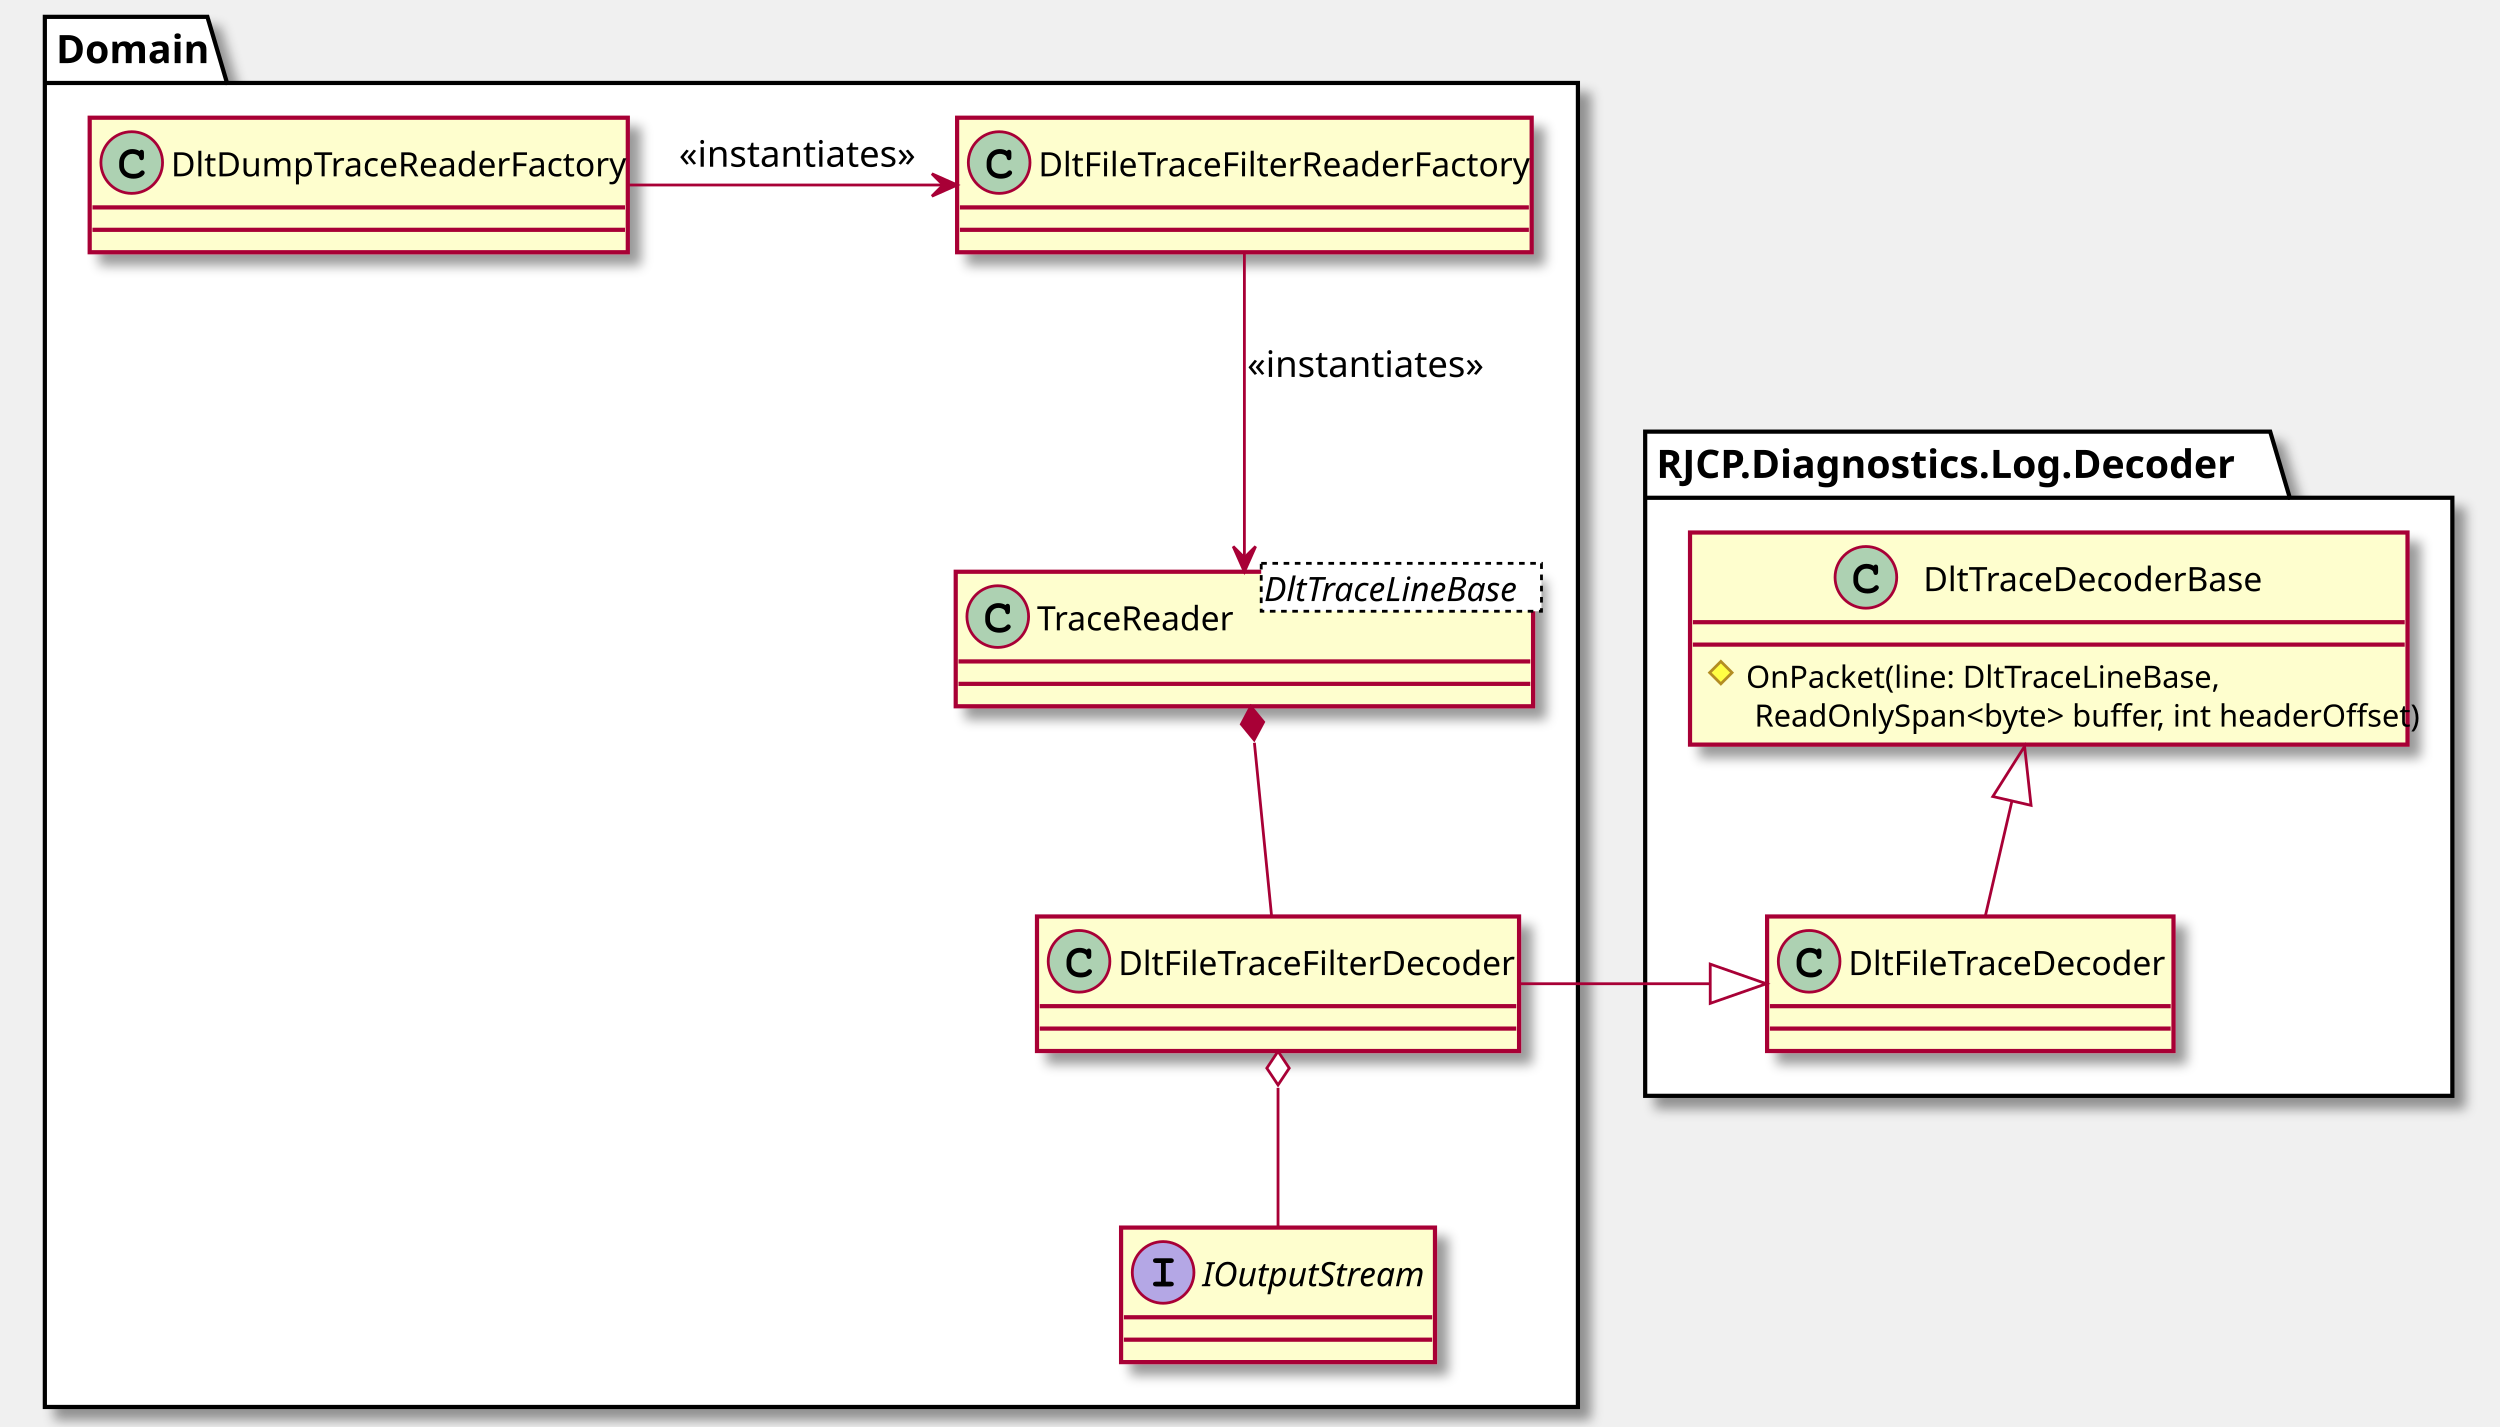
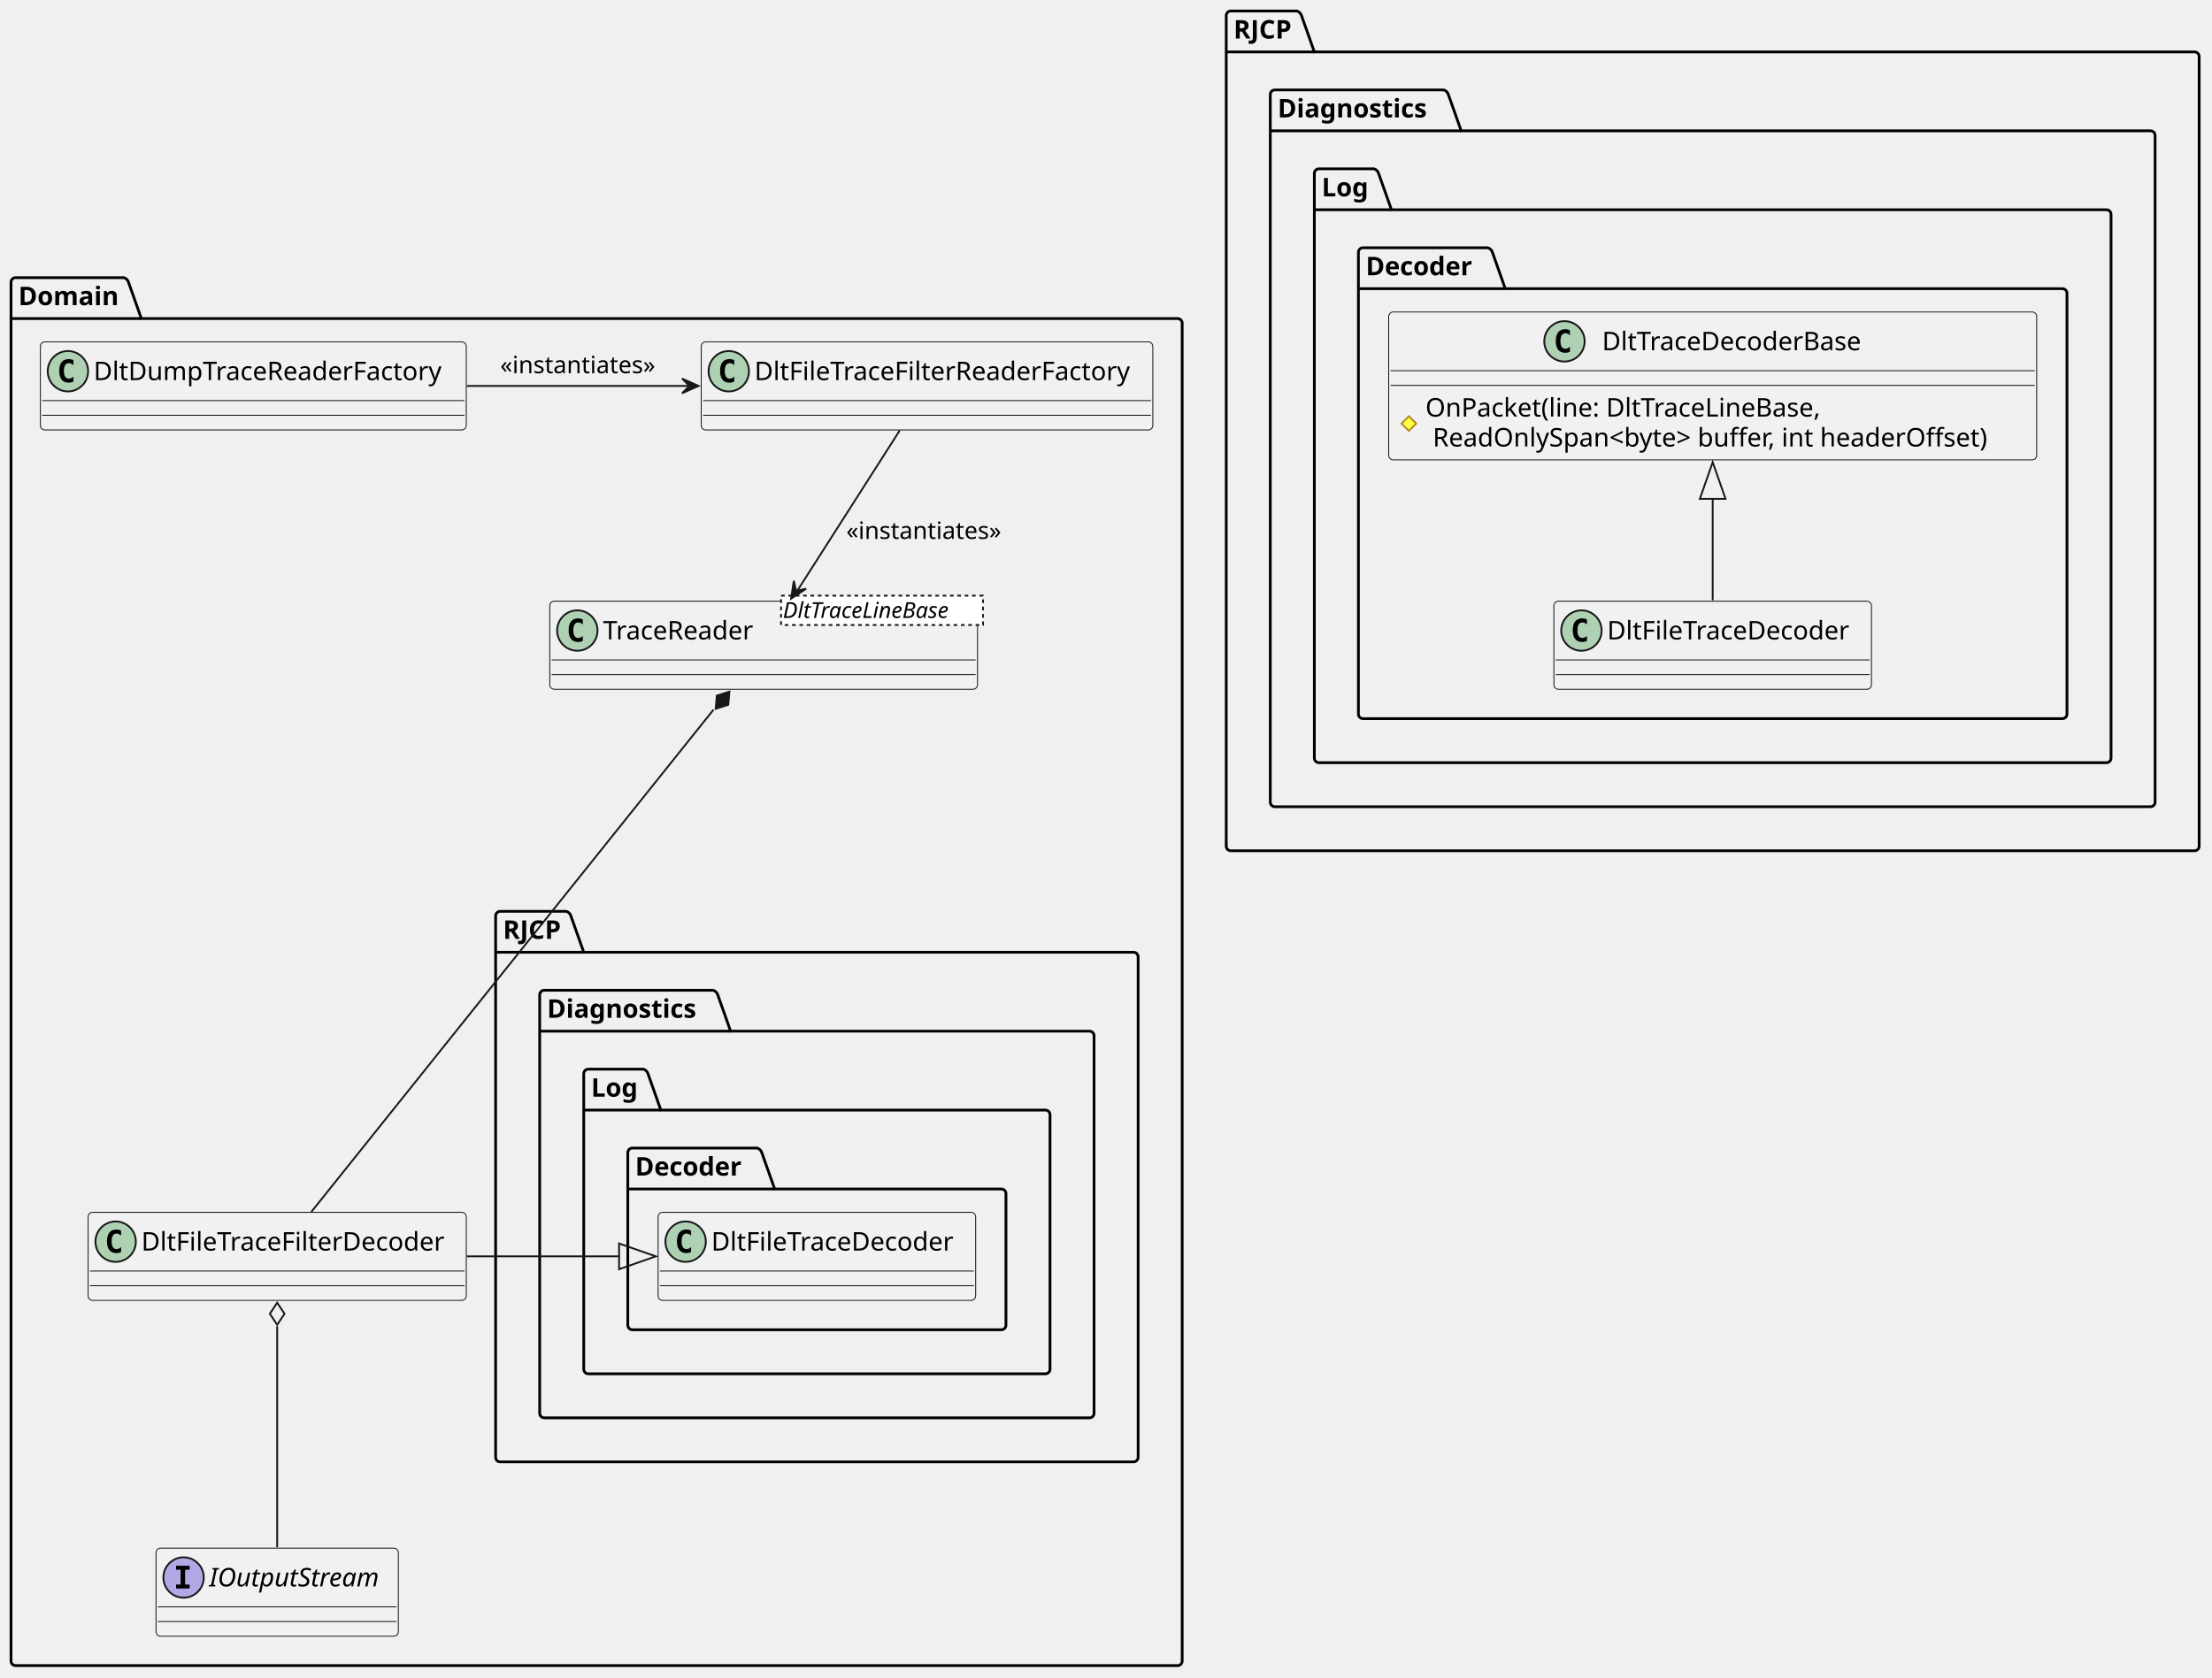
- <svg xmlns="http://www.w3.org/2000/svg" contentScriptType="application/ecmascript" contentStyleType="text/css" height="509px" preserveAspectRatio="none" style="width:892px;height:509px;background:#FFFFFF;" version="1.1" viewBox="0 0 892 509" width="892px" zoomAndPan="magnify">
-   <defs>
-     <filter height="300%" id="f17k44if30lgor" width="300%" x="-1" y="-1">
-       <feGaussianBlur result="blurOut" stdDeviation="2.0" />
-       <feColorMatrix in="blurOut" result="blurOut2" type="matrix" values="0 0 0 0 0 0 0 0 0 0 0 0 0 0 0 0 0 0 .4 0" />
-       <feOffset dx="4.0" dy="4.0" in="blurOut2" result="blurOut3" />
-       <feBlend in="SourceGraphic" in2="blurOut3" mode="normal" />
-     </filter>
-   </defs>
+ <svg xmlns="http://www.w3.org/2000/svg" contentStyleType="text/css" height="914px" preserveAspectRatio="none" style="width:1205px;height:914px;background:#FFFFFF;" version="1.1" viewBox="0 0 1205 914" width="1205px" zoomAndPan="magnify">
+   <defs />
  <g>
-     <polygon fill="#FFFFFF" filter="url(#f17k44if30lgor)" points="16,6,74,6,81,29.609,563,29.609,563,502,16,502,16,6" style="stroke:#000000;stroke-width:1.5;" />
-     <line style="stroke:#000000;stroke-width:1.5;" x1="16" x2="81" y1="29.609" y2="29.609" />
-     <text fill="#000000" font-family="sans-serif" font-size="14" font-weight="bold" lengthAdjust="spacing" textLength="52" x="20" y="22.533">Domain</text>
-     <polygon fill="#FFFFFF" filter="url(#f17k44if30lgor)" points="587,154,810,154,817,177.609,875,177.609,875,391,587,391,587,154" style="stroke:#000000;stroke-width:1.5;" />
-     <line style="stroke:#000000;stroke-width:1.5;" x1="587" x2="817" y1="177.609" y2="177.609" />
-     <text fill="#000000" font-family="sans-serif" font-size="14" font-weight="bold" lengthAdjust="spacing" textLength="217" x="591" y="170.533">RJCP.Diagnostics.Log.Decoder</text>
-     <rect codeLine="3" fill="#FEFECE" filter="url(#f17k44if30lgor)" height="48" id="Domain.DltDumpTraceReaderFactory" style="stroke:#A80036;stroke-width:1.5;" width="192" x="32" y="42" />
-     <ellipse cx="47" cy="58" fill="#ADD1B2" rx="11" ry="11" style="stroke:#A80036;stroke-width:1.0;" />
-     <path d="M49.766,53.875 Q49.922,53.656 50.109,53.547 Q50.297,53.438 50.516,53.438 Q50.891,53.438 51.125,53.695 Q51.359,53.953 51.359,54.562 L51.359,56.016 Q51.359,56.625 51.125,56.891 Q50.891,57.156 50.516,57.156 Q50.172,57.156 49.969,56.953 Q49.766,56.766 49.656,56.25 Q49.609,55.891 49.422,55.703 Q49.094,55.328 48.484,55.109 Q47.875,54.891 47.25,54.891 Q46.484,54.891 45.852,55.219 Q45.219,55.547 44.727,56.297 Q44.234,57.047 44.234,58.078 L44.234,59.172 Q44.234,60.406 45.125,61.227 Q46.016,62.047 47.609,62.047 Q48.547,62.047 49.203,61.797 Q49.594,61.641 50.016,61.203 Q50.281,60.938 50.43,60.859 Q50.578,60.781 50.781,60.781 Q51.109,60.781 51.367,61.039 Q51.625,61.297 51.625,61.641 Q51.625,61.984 51.281,62.391 Q50.781,62.969 49.984,63.297 Q48.906,63.75 47.609,63.75 Q46.094,63.75 44.891,63.125 Q43.906,62.625 43.219,61.555 Q42.531,60.484 42.531,59.203 L42.531,58.047 Q42.531,56.719 43.148,55.57 Q43.766,54.422 44.859,53.805 Q45.953,53.188 47.188,53.188 Q47.922,53.188 48.57,53.352 Q49.219,53.516 49.766,53.875 Z " fill="#000000" />
-     <text fill="#000000" font-family="sans-serif" font-size="12" lengthAdjust="spacing" textLength="160" x="61" y="62.91">DltDumpTraceReaderFactory</text>
-     <line style="stroke:#A80036;stroke-width:1.5;" x1="33" x2="223" y1="74" y2="74" />
-     <line style="stroke:#A80036;stroke-width:1.5;" x1="33" x2="223" y1="82" y2="82" />
-     <rect codeLine="4" fill="#FEFECE" filter="url(#f17k44if30lgor)" height="48" id="Domain.IOutputStream" style="stroke:#A80036;stroke-width:1.5;" width="112" x="400" y="438" />
-     <ellipse cx="415" cy="454" fill="#B4A7E5" rx="11" ry="11" style="stroke:#A80036;stroke-width:1.0;" />
-     <path d="M415.953,450.641 L415.953,457.297 L417.672,457.297 Q418.281,457.297 418.547,457.531 Q418.812,457.766 418.812,458.156 Q418.812,458.531 418.547,458.766 Q418.281,459 417.672,459 L412.531,459 Q411.922,459 411.656,458.766 Q411.391,458.531 411.391,458.141 Q411.391,457.766 411.656,457.531 Q411.922,457.297 412.531,457.297 L414.25,457.297 L414.25,450.641 L412.531,450.641 Q411.922,450.641 411.656,450.406 Q411.391,450.172 411.391,449.781 Q411.391,449.406 411.656,449.172 Q411.922,448.938 412.531,448.938 L417.672,448.938 Q418.281,448.938 418.547,449.172 Q418.812,449.406 418.812,449.781 Q418.812,450.172 418.547,450.406 Q418.281,450.641 417.672,450.641 L415.953,450.641 Z " fill="#000000" />
-     <text fill="#000000" font-family="sans-serif" font-size="12" font-style="italic" lengthAdjust="spacing" textLength="80" x="429" y="458.91">IOutputStream</text>
-     <line style="stroke:#A80036;stroke-width:1.5;" x1="401" x2="511" y1="470" y2="470" />
-     <line style="stroke:#A80036;stroke-width:1.5;" x1="401" x2="511" y1="478" y2="478" />
-     <rect codeLine="8" fill="#FEFECE" filter="url(#f17k44if30lgor)" height="48" id="Domain.DltFileTraceFilterReaderFactory" style="stroke:#A80036;stroke-width:1.5;" width="205" x="341.5" y="42" />
-     <ellipse cx="356.5" cy="58" fill="#ADD1B2" rx="11" ry="11" style="stroke:#A80036;stroke-width:1.0;" />
-     <path d="M359.266,53.875 Q359.422,53.656 359.609,53.547 Q359.797,53.438 360.016,53.438 Q360.391,53.438 360.625,53.695 Q360.859,53.953 360.859,54.562 L360.859,56.016 Q360.859,56.625 360.625,56.891 Q360.391,57.156 360.016,57.156 Q359.672,57.156 359.469,56.953 Q359.266,56.766 359.156,56.25 Q359.109,55.891 358.922,55.703 Q358.594,55.328 357.984,55.109 Q357.375,54.891 356.75,54.891 Q355.984,54.891 355.352,55.219 Q354.719,55.547 354.227,56.297 Q353.734,57.047 353.734,58.078 L353.734,59.172 Q353.734,60.406 354.625,61.227 Q355.516,62.047 357.109,62.047 Q358.047,62.047 358.703,61.797 Q359.094,61.641 359.516,61.203 Q359.781,60.938 359.93,60.859 Q360.078,60.781 360.281,60.781 Q360.609,60.781 360.867,61.039 Q361.125,61.297 361.125,61.641 Q361.125,61.984 360.781,62.391 Q360.281,62.969 359.484,63.297 Q358.406,63.75 357.109,63.75 Q355.594,63.75 354.391,63.125 Q353.406,62.625 352.719,61.555 Q352.031,60.484 352.031,59.203 L352.031,58.047 Q352.031,56.719 352.648,55.57 Q353.266,54.422 354.359,53.805 Q355.453,53.188 356.688,53.188 Q357.422,53.188 358.07,53.352 Q358.719,53.516 359.266,53.875 Z " fill="#000000" />
-     <text fill="#000000" font-family="sans-serif" font-size="12" lengthAdjust="spacing" textLength="173" x="370.5" y="62.91">DltFileTraceFilterReaderFactory</text>
-     <line style="stroke:#A80036;stroke-width:1.5;" x1="342.5" x2="545.5" y1="74" y2="74" />
-     <line style="stroke:#A80036;stroke-width:1.5;" x1="342.5" x2="545.5" y1="82" y2="82" />
-     <rect codeLine="9" fill="#FEFECE" filter="url(#f17k44if30lgor)" height="48" id="Domain.TraceReader" style="stroke:#A80036;stroke-width:1.5;" width="206" x="341" y="204" />
-     <ellipse cx="356" cy="220" fill="#ADD1B2" rx="11" ry="11" style="stroke:#A80036;stroke-width:1.0;" />
-     <path d="M358.766,215.875 Q358.922,215.656 359.109,215.547 Q359.297,215.438 359.516,215.438 Q359.891,215.438 360.125,215.695 Q360.359,215.953 360.359,216.562 L360.359,218.016 Q360.359,218.625 360.125,218.891 Q359.891,219.156 359.516,219.156 Q359.172,219.156 358.969,218.953 Q358.766,218.766 358.656,218.25 Q358.609,217.891 358.422,217.703 Q358.094,217.328 357.484,217.109 Q356.875,216.891 356.25,216.891 Q355.484,216.891 354.852,217.219 Q354.219,217.547 353.727,218.297 Q353.234,219.047 353.234,220.078 L353.234,221.172 Q353.234,222.406 354.125,223.227 Q355.016,224.047 356.609,224.047 Q357.547,224.047 358.203,223.797 Q358.594,223.641 359.016,223.203 Q359.281,222.938 359.43,222.859 Q359.578,222.781 359.781,222.781 Q360.109,222.781 360.367,223.039 Q360.625,223.297 360.625,223.641 Q360.625,223.984 360.281,224.391 Q359.781,224.969 358.984,225.297 Q357.906,225.75 356.609,225.75 Q355.094,225.75 353.891,225.125 Q352.906,224.625 352.219,223.555 Q351.531,222.484 351.531,221.203 L351.531,220.047 Q351.531,218.719 352.148,217.57 Q352.766,216.422 353.859,215.805 Q354.953,215.188 356.188,215.188 Q356.922,215.188 357.57,215.352 Q358.219,215.516 358.766,215.875 Z " fill="#000000" />
-     <text fill="#000000" font-family="sans-serif" font-size="12" lengthAdjust="spacing" textLength="72" x="370" y="224.91">TraceReader</text>
-     <rect fill="#FFFFFF" height="17.094" style="stroke:#000000;stroke-width:1.0;stroke-dasharray:2.0,2.0;" width="100" x="450" y="201" />
-     <text fill="#000000" font-family="sans-serif" font-size="12" font-style="italic" lengthAdjust="spacing" textLength="98" x="451" y="214.457">DltTraceLineBase</text>
-     <line style="stroke:#A80036;stroke-width:1.5;" x1="342" x2="546" y1="236" y2="236" />
-     <line style="stroke:#A80036;stroke-width:1.5;" x1="342" x2="546" y1="244" y2="244" />
-     <rect codeLine="10" fill="#FEFECE" filter="url(#f17k44if30lgor)" height="48" id="Domain.DltFileTraceFilterDecoder" style="stroke:#A80036;stroke-width:1.5;" width="172" x="370" y="327" />
-     <ellipse cx="385" cy="343" fill="#ADD1B2" rx="11" ry="11" style="stroke:#A80036;stroke-width:1.0;" />
-     <path d="M387.766,338.875 Q387.922,338.656 388.109,338.547 Q388.297,338.438 388.516,338.438 Q388.891,338.438 389.125,338.695 Q389.359,338.953 389.359,339.562 L389.359,341.016 Q389.359,341.625 389.125,341.891 Q388.891,342.156 388.516,342.156 Q388.172,342.156 387.969,341.953 Q387.766,341.766 387.656,341.25 Q387.609,340.891 387.422,340.703 Q387.094,340.328 386.484,340.109 Q385.875,339.891 385.25,339.891 Q384.484,339.891 383.852,340.219 Q383.219,340.547 382.727,341.297 Q382.234,342.047 382.234,343.078 L382.234,344.172 Q382.234,345.406 383.125,346.227 Q384.016,347.047 385.609,347.047 Q386.547,347.047 387.203,346.797 Q387.594,346.641 388.016,346.203 Q388.281,345.938 388.43,345.859 Q388.578,345.781 388.781,345.781 Q389.109,345.781 389.367,346.039 Q389.625,346.297 389.625,346.641 Q389.625,346.984 389.281,347.391 Q388.781,347.969 387.984,348.297 Q386.906,348.75 385.609,348.75 Q384.094,348.75 382.891,348.125 Q381.906,347.625 381.219,346.555 Q380.531,345.484 380.531,344.203 L380.531,343.047 Q380.531,341.719 381.148,340.57 Q381.766,339.422 382.859,338.805 Q383.953,338.188 385.188,338.188 Q385.922,338.188 386.57,338.352 Q387.219,338.516 387.766,338.875 Z " fill="#000000" />
-     <text fill="#000000" font-family="sans-serif" font-size="12" lengthAdjust="spacing" textLength="140" x="399" y="347.91">DltFileTraceFilterDecoder</text>
-     <line style="stroke:#A80036;stroke-width:1.5;" x1="371" x2="541" y1="359" y2="359" />
-     <line style="stroke:#A80036;stroke-width:1.5;" x1="371" x2="541" y1="367" y2="367" />
-     <rect codeLine="21" fill="#FEFECE" filter="url(#f17k44if30lgor)" height="48" id="RJCP.Diagnostics.Log.Decoder.DltFileTraceDecoder" style="stroke:#A80036;stroke-width:1.5;" width="145" x="630.5" y="327" />
-     <ellipse cx="645.5" cy="343" fill="#ADD1B2" rx="11" ry="11" style="stroke:#A80036;stroke-width:1.0;" />
-     <path d="M648.266,338.875 Q648.422,338.656 648.609,338.547 Q648.797,338.438 649.016,338.438 Q649.391,338.438 649.625,338.695 Q649.859,338.953 649.859,339.562 L649.859,341.016 Q649.859,341.625 649.625,341.891 Q649.391,342.156 649.016,342.156 Q648.672,342.156 648.469,341.953 Q648.266,341.766 648.156,341.25 Q648.109,340.891 647.922,340.703 Q647.594,340.328 646.984,340.109 Q646.375,339.891 645.75,339.891 Q644.984,339.891 644.352,340.219 Q643.719,340.547 643.227,341.297 Q642.734,342.047 642.734,343.078 L642.734,344.172 Q642.734,345.406 643.625,346.227 Q644.516,347.047 646.109,347.047 Q647.047,347.047 647.703,346.797 Q648.094,346.641 648.516,346.203 Q648.781,345.938 648.93,345.859 Q649.078,345.781 649.281,345.781 Q649.609,345.781 649.867,346.039 Q650.125,346.297 650.125,346.641 Q650.125,346.984 649.781,347.391 Q649.281,347.969 648.484,348.297 Q647.406,348.75 646.109,348.75 Q644.594,348.75 643.391,348.125 Q642.406,347.625 641.719,346.555 Q641.031,345.484 641.031,344.203 L641.031,343.047 Q641.031,341.719 641.648,340.57 Q642.266,339.422 643.359,338.805 Q644.453,338.188 645.688,338.188 Q646.422,338.188 647.07,338.352 Q647.719,338.516 648.266,338.875 Z " fill="#000000" />
-     <text fill="#000000" font-family="sans-serif" font-size="12" lengthAdjust="spacing" textLength="113" x="659.5" y="347.91">DltFileTraceDecoder</text>
-     <line style="stroke:#A80036;stroke-width:1.5;" x1="631.5" x2="774.5" y1="359" y2="359" />
-     <line style="stroke:#A80036;stroke-width:1.5;" x1="631.5" x2="774.5" y1="367" y2="367" />
-     <rect codeLine="18" fill="#FEFECE" filter="url(#f17k44if30lgor)" height="75.672" id="RJCP.Diagnostics.Log.Decoder.DltTraceDecoderBase" style="stroke:#A80036;stroke-width:1.5;" width="256" x="603" y="190" />
-     <ellipse cx="665.75" cy="206" fill="#ADD1B2" rx="11" ry="11" style="stroke:#A80036;stroke-width:1.0;" />
-     <path d="M668.516,201.875 Q668.672,201.656 668.859,201.547 Q669.047,201.438 669.266,201.438 Q669.641,201.438 669.875,201.695 Q670.109,201.953 670.109,202.562 L670.109,204.016 Q670.109,204.625 669.875,204.891 Q669.641,205.156 669.266,205.156 Q668.922,205.156 668.719,204.953 Q668.516,204.766 668.406,204.25 Q668.359,203.891 668.172,203.703 Q667.844,203.328 667.234,203.109 Q666.625,202.891 666,202.891 Q665.234,202.891 664.602,203.219 Q663.969,203.547 663.477,204.297 Q662.984,205.047 662.984,206.078 L662.984,207.172 Q662.984,208.406 663.875,209.227 Q664.766,210.047 666.359,210.047 Q667.297,210.047 667.953,209.797 Q668.344,209.641 668.766,209.203 Q669.031,208.938 669.18,208.859 Q669.328,208.781 669.531,208.781 Q669.859,208.781 670.117,209.039 Q670.375,209.297 670.375,209.641 Q670.375,209.984 670.031,210.391 Q669.531,210.969 668.734,211.297 Q667.656,211.75 666.359,211.75 Q664.844,211.75 663.641,211.125 Q662.656,210.625 661.969,209.555 Q661.281,208.484 661.281,207.203 L661.281,206.047 Q661.281,204.719 661.898,203.57 Q662.516,202.422 663.609,201.805 Q664.703,201.188 665.938,201.188 Q666.672,201.188 667.32,201.352 Q667.969,201.516 668.516,201.875 Z " fill="#000000" />
-     <text fill="#000000" font-family="sans-serif" font-size="12" lengthAdjust="spacing" textLength="122" x="686.25" y="210.91">DltTraceDecoderBase</text>
-     <line style="stroke:#A80036;stroke-width:1.5;" x1="604" x2="858" y1="222" y2="222" />
-     <line style="stroke:#A80036;stroke-width:1.5;" x1="604" x2="858" y1="230" y2="230" />
-     <polygon fill="#FFFF44" points="614,236,618,240,614,244,610,240" style="stroke:#B38D22;stroke-width:1.0;" />
-     <text fill="#000000" font-family="sans-serif" font-size="11" lengthAdjust="spacing" textLength="160" x="623" y="245.419">OnPacket(line: DltTraceLineBase,</text>
-     <text fill="#000000" font-family="sans-serif" font-size="11" lengthAdjust="spacing" textLength="227" x="626" y="259.255">ReadOnlySpan&lt;byte&gt; buffer, int headerOffset)</text>
-     <path codeLine="6" d="M224.1,66 C259.49,66 299.8,66 336.16,66 " fill="none" id="Domain.DltDumpTraceReaderFactory-to-Domain.DltFileTraceFilterReaderFactory" style="stroke:#A80036;stroke-width:1.0;" />
-     <polygon fill="#A80036" points="341.5,66,332.5,62,336.5,66,332.5,70,341.5,66" style="stroke:#A80036;stroke-width:1.0;" />
-     <text fill="#000000" font-family="sans-serif" font-size="13" lengthAdjust="spacing" textLength="81" x="242.25" y="59.495">«instantiates»</text>
-     <path codeLine="11" d="M444,90.27 C444,119.02 444,167.93 444,198.8 " fill="none" id="Domain.DltFileTraceFilterReaderFactory-to-Domain.TraceReader" style="stroke:#A80036;stroke-width:1.0;" />
-     <polygon fill="#A80036" points="444,203.97,448,194.97,444,198.97,440,194.97,444,203.97" style="stroke:#A80036;stroke-width:1.0;" />
-     <text fill="#000000" font-family="sans-serif" font-size="13" lengthAdjust="spacing" textLength="81" x="445" y="134.495">«instantiates»</text>
-     <path codeLine="12" d="M447.57,265.03 C449.55,284.96 451.95,309.16 453.68,326.63 " fill="none" id="Domain.TraceReader-backto-Domain.DltFileTraceFilterDecoder" style="stroke:#A80036;stroke-width:1.0;" />
-     <polygon fill="#A80036" points="446.29,252.04,442.903,258.406,447.476,263.981,450.863,257.615,446.29,252.04" style="stroke:#A80036;stroke-width:1.0;" />
-     <path codeLine="13" d="M542.35,351 C564.89,351 587.42,351 609.96,351 " fill="none" id="Domain.DltFileTraceFilterDecoder-to-RJCP.Diagnostics.Log.Decoder.DltFileTraceDecoder" style="stroke:#A80036;stroke-width:1.0;" />
-     <polygon fill="none" points="610.21,344,630.21,351,610.21,358,610.21,344" style="stroke:#A80036;stroke-width:1.0;" />
-     <path codeLine="14" d="M456,388.15 C456,404.56 456,423.47 456,437.92 " fill="none" id="Domain.DltFileTraceFilterDecoder-backto-Domain.IOutputStream" style="stroke:#A80036;stroke-width:1.0;" />
-     <polygon fill="#FFFFFF" points="456,375.12,452,381.12,456,387.12,460,381.12,456,375.12" style="stroke:#A80036;stroke-width:1.0;" />
-     <path codeLine="22" d="M717.79,286.09 C714.46,300.46 711.08,315.09 708.39,326.72 " fill="none" id="RJCP.Diagnostics.Log.Decoder.DltTraceDecoderBase-backto-RJCP.Diagnostics.Log.Decoder.DltFileTraceDecoder" style="stroke:#A80036;stroke-width:1.0;" />
-     <polygon fill="none" points="711.04,284.2,722.37,266.29,724.68,287.35,711.04,284.2" style="stroke:#A80036;stroke-width:1.0;" />
+     <g id="cluster_Domain">
+       <path d="M8.5,151.29 L67.5,151.29 A3.75,3.75 0 0 1 70,153.79 L77,173.587 L641.5,173.587 A2.5,2.5 0 0 1 644,176.087 L644,905.09 A2.5,2.5 0 0 1 641.5,907.59 L8.5,907.59 A2.5,2.5 0 0 1 6,905.09 L6,153.79 A2.5,2.5 0 0 1 8.5,151.29 " fill="none" style="stroke:#000000;stroke-width:1.5;" />
+       <line style="stroke:#000000;stroke-width:1.5;" x1="6" x2="77" y1="173.587" y2="173.587" />
+       <text fill="#000000" font-family="sans-serif" font-size="14" font-weight="bold" lengthAdjust="spacing" textLength="58" x="10" y="166.285">Domain</text>
+     </g>
+     <g id="cluster_RJCP">
+       <path d="M272.5,496.59 L308.5,496.59 A3.75,3.75 0 0 1 311,499.09 L318,518.887 L617.5,518.887 A2.5,2.5 0 0 1 620,521.387 L620,794.09 A2.5,2.5 0 0 1 617.5,796.59 L272.5,796.59 A2.5,2.5 0 0 1 270,794.09 L270,499.09 A2.5,2.5 0 0 1 272.5,496.59 " fill="none" style="stroke:#000000;stroke-width:1.5;" />
+       <line style="stroke:#000000;stroke-width:1.5;" x1="270" x2="318" y1="518.887" y2="518.887" />
+       <text fill="#000000" font-family="sans-serif" font-size="14" font-weight="bold" lengthAdjust="spacing" textLength="35" x="274" y="511.585">RJCP</text>
+     </g>
+     <g id="cluster_Diagnostics">
+       <path d="M296.5,539.59 L388.5,539.59 A3.75,3.75 0 0 1 391,542.09 L398,561.887 L593.5,561.887 A2.5,2.5 0 0 1 596,564.387 L596,770.09 A2.5,2.5 0 0 1 593.5,772.59 L296.5,772.59 A2.5,2.5 0 0 1 294,770.09 L294,542.09 A2.5,2.5 0 0 1 296.5,539.59 " fill="none" style="stroke:#000000;stroke-width:1.5;" />
+       <line style="stroke:#000000;stroke-width:1.5;" x1="294" x2="398" y1="561.887" y2="561.887" />
+       <text fill="#000000" font-family="sans-serif" font-size="14" font-weight="bold" lengthAdjust="spacing" textLength="91" x="298" y="554.585">Diagnostics</text>
+     </g>
+     <g id="cluster_Log">
+       <path d="M320.5,582.59 L350.5,582.59 A3.75,3.75 0 0 1 353,585.09 L360,604.887 L569.5,604.887 A2.5,2.5 0 0 1 572,607.387 L572,746.09 A2.5,2.5 0 0 1 569.5,748.59 L320.5,748.59 A2.5,2.5 0 0 1 318,746.09 L318,585.09 A2.5,2.5 0 0 1 320.5,582.59 " fill="none" style="stroke:#000000;stroke-width:1.5;" />
+       <line style="stroke:#000000;stroke-width:1.5;" x1="318" x2="360" y1="604.887" y2="604.887" />
+       <text fill="#000000" font-family="sans-serif" font-size="14" font-weight="bold" lengthAdjust="spacing" textLength="29" x="322" y="597.585">Log</text>
+     </g>
+     <g id="cluster_Decoder">
+       <path d="M344.5,625.59 L412.5,625.59 A3.75,3.75 0 0 1 415,628.09 L422,647.887 L545.5,647.887 A2.5,2.5 0 0 1 548,650.387 L548,722.09 A2.5,2.5 0 0 1 545.5,724.59 L344.5,724.59 A2.5,2.5 0 0 1 342,722.09 L342,628.09 A2.5,2.5 0 0 1 344.5,625.59 " fill="none" style="stroke:#000000;stroke-width:1.5;" />
+       <line style="stroke:#000000;stroke-width:1.5;" x1="342" x2="422" y1="647.887" y2="647.887" />
+       <text fill="#000000" font-family="sans-serif" font-size="14" font-weight="bold" lengthAdjust="spacing" textLength="67" x="346" y="640.585">Decoder</text>
+     </g>
+     <g id="cluster_RJCP">
+       <path d="M670.5,6 L706.5,6 A3.75,3.75 0 0 1 709,8.5 L716,28.297 L1195.5,28.297 A2.5,2.5 0 0 1 1198,30.797 L1198,461.09 A2.5,2.5 0 0 1 1195.5,463.59 L670.5,463.59 A2.5,2.5 0 0 1 668,461.09 L668,8.5 A2.5,2.5 0 0 1 670.5,6 " fill="none" style="stroke:#000000;stroke-width:1.5;" />
+       <line style="stroke:#000000;stroke-width:1.5;" x1="668" x2="716" y1="28.297" y2="28.297" />
+       <text fill="#000000" font-family="sans-serif" font-size="14" font-weight="bold" lengthAdjust="spacing" textLength="35" x="672" y="20.995">RJCP</text>
+     </g>
+     <g id="cluster_Diagnostics">
+       <path d="M694.5,49 L786.5,49 A3.75,3.75 0 0 1 789,51.5 L796,71.297 L1171.5,71.297 A2.5,2.5 0 0 1 1174,73.797 L1174,437.09 A2.5,2.5 0 0 1 1171.5,439.59 L694.5,439.59 A2.5,2.5 0 0 1 692,437.09 L692,51.5 A2.5,2.5 0 0 1 694.5,49 " fill="none" style="stroke:#000000;stroke-width:1.5;" />
+       <line style="stroke:#000000;stroke-width:1.5;" x1="692" x2="796" y1="71.297" y2="71.297" />
+       <text fill="#000000" font-family="sans-serif" font-size="14" font-weight="bold" lengthAdjust="spacing" textLength="91" x="696" y="63.995">Diagnostics</text>
+     </g>
+     <g id="cluster_Log">
+       <path d="M718.5,92 L748.5,92 A3.75,3.75 0 0 1 751,94.5 L758,114.297 L1147.5,114.297 A2.5,2.5 0 0 1 1150,116.797 L1150,413.09 A2.5,2.5 0 0 1 1147.5,415.59 L718.5,415.59 A2.5,2.5 0 0 1 716,413.09 L716,94.5 A2.5,2.5 0 0 1 718.5,92 " fill="none" style="stroke:#000000;stroke-width:1.5;" />
+       <line style="stroke:#000000;stroke-width:1.5;" x1="716" x2="758" y1="114.297" y2="114.297" />
+       <text fill="#000000" font-family="sans-serif" font-size="14" font-weight="bold" lengthAdjust="spacing" textLength="29" x="720" y="106.995">Log</text>
+     </g>
+     <g id="cluster_Decoder">
+       <path d="M742.5,135 L810.5,135 A3.75,3.75 0 0 1 813,137.5 L820,157.297 L1123.5,157.297 A2.5,2.5 0 0 1 1126,159.797 L1126,389.09 A2.5,2.5 0 0 1 1123.5,391.59 L742.5,391.59 A2.5,2.5 0 0 1 740,389.09 L740,137.5 A2.5,2.5 0 0 1 742.5,135 " fill="none" style="stroke:#000000;stroke-width:1.5;" />
+       <line style="stroke:#000000;stroke-width:1.5;" x1="740" x2="820" y1="157.297" y2="157.297" />
+       <text fill="#000000" font-family="sans-serif" font-size="14" font-weight="bold" lengthAdjust="spacing" textLength="67" x="744" y="149.995">Decoder</text>
+     </g>
+     <g id="elem_DltDumpTraceReaderFactory">
+       <rect codeLine="3" fill="#F1F1F1" height="48" id="DltDumpTraceReaderFactory" rx="2.5" ry="2.5" style="stroke:#181818;stroke-width:0.5;" width="232" x="22" y="186.29" />
+       <ellipse cx="37" cy="202.29" fill="#ADD1B2" rx="11" ry="11" style="stroke:#181818;stroke-width:1.0;" />
+       <path d="M39.969,207.931 Q39.391,208.227 38.75,208.368 Q38.109,208.524 37.406,208.524 Q34.906,208.524 33.578,206.884 Q32.266,205.227 32.266,202.102 Q32.266,198.977 33.578,197.321 Q34.906,195.665 37.406,195.665 Q38.109,195.665 38.75,195.821 Q39.406,195.977 39.969,196.274 L39.969,198.993 Q39.344,198.415 38.75,198.149 Q38.156,197.868 37.531,197.868 Q36.188,197.868 35.5,198.946 Q34.812,200.009 34.812,202.102 Q34.812,204.196 35.5,205.274 Q36.188,206.337 37.531,206.337 Q38.156,206.337 38.75,206.071 Q39.344,205.79 39.969,205.212 L39.969,207.931 Z " fill="#000000" />
+       <text fill="#000000" font-family="sans-serif" font-size="14" lengthAdjust="spacing" textLength="200" x="51" y="207.137">DltDumpTraceReaderFactory</text>
+       <line style="stroke:#181818;stroke-width:0.5;" x1="23" x2="253" y1="218.29" y2="218.29" />
+       <line style="stroke:#181818;stroke-width:0.5;" x1="23" x2="253" y1="226.29" y2="226.29" />
+     </g>
+     <g id="elem_IOutputStream">
+       <rect codeLine="4" fill="#F1F1F1" height="48" id="IOutputStream" rx="2.5" ry="2.5" style="stroke:#181818;stroke-width:0.5;" width="132" x="85" y="843.59" />
+       <ellipse cx="100" cy="859.59" fill="#B4A7E5" rx="11" ry="11" style="stroke:#181818;stroke-width:1.0;" />
+       <path d="M95.922,855.356 L95.922,853.199 L103.312,853.199 L103.312,855.356 L100.844,855.356 L100.844,863.434 L103.312,863.434 L103.312,865.59 L95.922,865.59 L95.922,863.434 L98.391,863.434 L98.391,855.356 L95.922,855.356 Z " fill="#000000" />
+       <text fill="#000000" font-family="sans-serif" font-size="14" font-style="italic" lengthAdjust="spacing" textLength="100" x="114" y="864.437">IOutputStream</text>
+       <line style="stroke:#181818;stroke-width:0.5;" x1="86" x2="216" y1="875.59" y2="875.59" />
+       <line style="stroke:#181818;stroke-width:0.5;" x1="86" x2="216" y1="883.59" y2="883.59" />
+     </g>
+     <g id="elem_DltFileTraceFilterReaderFactory">
+       <rect codeLine="8" fill="#F1F1F1" height="48" id="DltFileTraceFilterReaderFactory" rx="2.5" ry="2.5" style="stroke:#181818;stroke-width:0.5;" width="246" x="382" y="186.29" />
+       <ellipse cx="397" cy="202.29" fill="#ADD1B2" rx="11" ry="11" style="stroke:#181818;stroke-width:1.0;" />
+       <path d="M399.969,207.931 Q399.391,208.227 398.75,208.368 Q398.109,208.524 397.406,208.524 Q394.906,208.524 393.578,206.884 Q392.266,205.227 392.266,202.102 Q392.266,198.977 393.578,197.321 Q394.906,195.665 397.406,195.665 Q398.109,195.665 398.75,195.821 Q399.406,195.977 399.969,196.274 L399.969,198.993 Q399.344,198.415 398.75,198.149 Q398.156,197.868 397.531,197.868 Q396.188,197.868 395.5,198.946 Q394.812,200.009 394.812,202.102 Q394.812,204.196 395.5,205.274 Q396.188,206.337 397.531,206.337 Q398.156,206.337 398.75,206.071 Q399.344,205.79 399.969,205.212 L399.969,207.931 Z " fill="#000000" />
+       <text fill="#000000" font-family="sans-serif" font-size="14" lengthAdjust="spacing" textLength="214" x="411" y="207.137">DltFileTraceFilterReaderFactory</text>
+       <line style="stroke:#181818;stroke-width:0.5;" x1="383" x2="627" y1="218.29" y2="218.29" />
+       <line style="stroke:#181818;stroke-width:0.5;" x1="383" x2="627" y1="226.29" y2="226.29" />
+     </g>
+     <g id="elem_TraceReader">
+       <rect codeLine="9" fill="#F1F1F1" height="48" id="TraceReader" rx="2.5" ry="2.5" style="stroke:#181818;stroke-width:0.5;" width="233" x="299.5" y="327.59" />
+       <ellipse cx="314.5" cy="343.59" fill="#ADD1B2" rx="11" ry="11" style="stroke:#181818;stroke-width:1.0;" />
+       <path d="M317.469,349.231 Q316.891,349.527 316.25,349.668 Q315.609,349.824 314.906,349.824 Q312.406,349.824 311.078,348.184 Q309.766,346.527 309.766,343.402 Q309.766,340.277 311.078,338.621 Q312.406,336.965 314.906,336.965 Q315.609,336.965 316.25,337.121 Q316.906,337.277 317.469,337.574 L317.469,340.293 Q316.844,339.715 316.25,339.449 Q315.656,339.168 315.031,339.168 Q313.688,339.168 313,340.246 Q312.312,341.309 312.312,343.402 Q312.312,345.496 313,346.574 Q313.688,347.637 315.031,347.637 Q315.656,347.637 316.25,347.371 Q316.844,347.09 317.469,346.512 L317.469,349.231 Z " fill="#000000" />
+       <text fill="#000000" font-family="sans-serif" font-size="14" lengthAdjust="spacing" textLength="89" x="328.5" y="348.437">TraceReader</text>
+       <rect fill="#FFFFFF" height="15.969" style="stroke:#181818;stroke-width:1.0;stroke-dasharray:2.0,2.0;" width="110" x="425.5" y="324.59" />
+       <text fill="#000000" font-family="sans-serif" font-size="12" font-style="italic" lengthAdjust="spacing" textLength="108" x="426.5" y="336.729">DltTraceLineBase</text>
+       <line style="stroke:#181818;stroke-width:0.5;" x1="300.5" x2="531.5" y1="359.59" y2="359.59" />
+       <line style="stroke:#181818;stroke-width:0.5;" x1="300.5" x2="531.5" y1="367.59" y2="367.59" />
+     </g>
+     <g id="elem_DltFileTraceFilterDecoder">
+       <rect codeLine="10" fill="#F1F1F1" height="48" id="DltFileTraceFilterDecoder" rx="2.5" ry="2.5" style="stroke:#181818;stroke-width:0.5;" width="206" x="48" y="660.59" />
+       <ellipse cx="63" cy="676.59" fill="#ADD1B2" rx="11" ry="11" style="stroke:#181818;stroke-width:1.0;" />
+       <path d="M65.969,682.231 Q65.391,682.528 64.75,682.668 Q64.109,682.824 63.406,682.824 Q60.906,682.824 59.578,681.184 Q58.266,679.528 58.266,676.403 Q58.266,673.278 59.578,671.621 Q60.906,669.965 63.406,669.965 Q64.109,669.965 64.75,670.121 Q65.406,670.278 65.969,670.574 L65.969,673.293 Q65.344,672.715 64.75,672.449 Q64.156,672.168 63.531,672.168 Q62.188,672.168 61.5,673.246 Q60.812,674.309 60.812,676.403 Q60.812,678.496 61.5,679.574 Q62.188,680.637 63.531,680.637 Q64.156,680.637 64.75,680.371 Q65.344,680.09 65.969,679.512 L65.969,682.231 Z " fill="#000000" />
+       <text fill="#000000" font-family="sans-serif" font-size="14" lengthAdjust="spacing" textLength="174" x="77" y="681.437">DltFileTraceFilterDecoder</text>
+       <line style="stroke:#181818;stroke-width:0.5;" x1="49" x2="253" y1="692.59" y2="692.59" />
+       <line style="stroke:#181818;stroke-width:0.5;" x1="49" x2="253" y1="700.59" y2="700.59" />
+     </g>
+     <g id="elem_DltFileTraceDecoder">
+       <rect fill="#F1F1F1" height="48" id="DltFileTraceDecoder" rx="2.5" ry="2.5" style="stroke:#181818;stroke-width:0.5;" width="173" x="358.5" y="660.59" />
+       <ellipse cx="373.5" cy="676.59" fill="#ADD1B2" rx="11" ry="11" style="stroke:#181818;stroke-width:1.0;" />
+       <path d="M376.469,682.231 Q375.891,682.528 375.25,682.668 Q374.609,682.824 373.906,682.824 Q371.406,682.824 370.078,681.184 Q368.766,679.528 368.766,676.403 Q368.766,673.278 370.078,671.621 Q371.406,669.965 373.906,669.965 Q374.609,669.965 375.25,670.121 Q375.906,670.278 376.469,670.574 L376.469,673.293 Q375.844,672.715 375.25,672.449 Q374.656,672.168 374.031,672.168 Q372.688,672.168 372,673.246 Q371.312,674.309 371.312,676.403 Q371.312,678.496 372,679.574 Q372.688,680.637 374.031,680.637 Q374.656,680.637 375.25,680.371 Q375.844,680.09 376.469,679.512 L376.469,682.231 Z " fill="#000000" />
+       <text fill="#000000" font-family="sans-serif" font-size="14" lengthAdjust="spacing" textLength="141" x="387.5" y="681.437">DltFileTraceDecoder</text>
+       <line style="stroke:#181818;stroke-width:0.5;" x1="359.5" x2="530.5" y1="692.59" y2="692.59" />
+       <line style="stroke:#181818;stroke-width:0.5;" x1="359.5" x2="530.5" y1="700.59" y2="700.59" />
+     </g>
+     <g id="elem_DltTraceDecoderBase">
+       <rect codeLine="18" fill="#F1F1F1" height="80.594" id="DltTraceDecoderBase" rx="2.5" ry="2.5" style="stroke:#181818;stroke-width:0.5;" width="353" x="756.5" y="170" />
+       <ellipse cx="852.25" cy="186" fill="#ADD1B2" rx="11" ry="11" style="stroke:#181818;stroke-width:1.0;" />
+       <path d="M855.219,191.641 Q854.641,191.938 854,192.078 Q853.359,192.234 852.656,192.234 Q850.156,192.234 848.828,190.594 Q847.516,188.938 847.516,185.812 Q847.516,182.688 848.828,181.031 Q850.156,179.375 852.656,179.375 Q853.359,179.375 854,179.531 Q854.656,179.688 855.219,179.984 L855.219,182.703 Q854.594,182.125 854,181.859 Q853.406,181.578 852.781,181.578 Q851.438,181.578 850.75,182.656 Q850.062,183.719 850.062,185.812 Q850.062,187.906 850.75,188.984 Q851.438,190.047 852.781,190.047 Q853.406,190.047 854,189.781 Q854.594,189.5 855.219,188.922 L855.219,191.641 Z " fill="#000000" />
+       <text fill="#000000" font-family="sans-serif" font-size="14" lengthAdjust="spacing" textLength="153" x="872.75" y="190.847">DltTraceDecoderBase</text>
+       <line style="stroke:#181818;stroke-width:0.5;" x1="757.5" x2="1108.5" y1="202" y2="202" />
+       <line style="stroke:#181818;stroke-width:0.5;" x1="757.5" x2="1108.5" y1="210" y2="210" />
+       <polygon fill="#FFFF44" points="767.5,226.797,771.5,230.797,767.5,234.797,763.5,230.797" style="stroke:#B38D22;stroke-width:1.0;" />
+       <text fill="#000000" font-family="sans-serif" font-size="14" lengthAdjust="spacing" textLength="230" x="776.5" y="226.995">OnPacket(line: DltTraceLineBase,</text>
+       <text fill="#000000" font-family="sans-serif" font-size="14" lengthAdjust="spacing" textLength="323" x="780.5" y="243.292">ReadOnlySpan&lt;byte&gt; buffer, int headerOffset)</text>
+     </g>
+     <g id="elem_DltFileTraceDecoder">
+       <rect codeLine="21" fill="#F1F1F1" height="48" id="DltFileTraceDecoder" rx="2.5" ry="2.5" style="stroke:#181818;stroke-width:0.5;" width="173" x="846.5" y="327.59" />
+       <ellipse cx="861.5" cy="343.59" fill="#ADD1B2" rx="11" ry="11" style="stroke:#181818;stroke-width:1.0;" />
+       <path d="M864.469,349.231 Q863.891,349.527 863.25,349.668 Q862.609,349.824 861.906,349.824 Q859.406,349.824 858.078,348.184 Q856.766,346.527 856.766,343.402 Q856.766,340.277 858.078,338.621 Q859.406,336.965 861.906,336.965 Q862.609,336.965 863.25,337.121 Q863.906,337.277 864.469,337.574 L864.469,340.293 Q863.844,339.715 863.25,339.449 Q862.656,339.168 862.031,339.168 Q860.688,339.168 860,340.246 Q859.312,341.309 859.312,343.402 Q859.312,345.496 860,346.574 Q860.688,347.637 862.031,347.637 Q862.656,347.637 863.25,347.371 Q863.844,347.09 864.469,346.512 L864.469,349.231 Z " fill="#000000" />
+       <text fill="#000000" font-family="sans-serif" font-size="14" lengthAdjust="spacing" textLength="141" x="875.5" y="348.437">DltFileTraceDecoder</text>
+       <line style="stroke:#181818;stroke-width:0.5;" x1="847.5" x2="1018.5" y1="359.59" y2="359.59" />
+       <line style="stroke:#181818;stroke-width:0.5;" x1="847.5" x2="1018.5" y1="367.59" y2="367.59" />
+     </g>
+     <g id="link_DltDumpTraceReaderFactory_DltFileTraceFilterReaderFactory">
+       <path codeLine="6" d="M254.37,210.29 C292.99,210.29 336.21,210.29 375.74,210.29 " fill="none" id="DltDumpTraceReaderFactory-to-DltFileTraceFilterReaderFactory" style="stroke:#181818;stroke-width:1.0;" />
+       <polygon fill="#181818" points="380.55,210.29,371.55,206.29,375.55,210.29,371.55,214.29,380.55,210.29" style="stroke:#181818;stroke-width:1.0;" />
+       <text fill="#000000" font-family="sans-serif" font-size="13" lengthAdjust="spacing" textLength="91" x="272.5" y="203.357">«instantiates»</text>
+     </g>
+     <g id="link_DltFileTraceFilterReaderFactory_TraceReader">
+       <path codeLine="11" d="M490.1,234.61 C474.7,258.71 450.64,296.37 434.14,322.2 " fill="none" id="DltFileTraceFilterReaderFactory-to-TraceReader" style="stroke:#181818;stroke-width:1.0;" />
+       <polygon fill="#181818" points="430.95,326.2,439.173,320.78,433.647,321.99,432.437,316.464,430.95,326.2" style="stroke:#181818;stroke-width:1.0;" />
+       <text fill="#000000" font-family="sans-serif" font-size="13" lengthAdjust="spacing" textLength="91" x="461" y="293.657">«instantiates»</text>
+     </g>
+     <g id="link_TraceReader_DltFileTraceFilterDecoder">
+       <path codeLine="12" d="M388.68,386.72 C334.68,454.16 215.59,602.92 169.61,660.34 " fill="none" id="TraceReader-backto-DltFileTraceFilterDecoder" style="stroke:#181818;stroke-width:1.0;" />
+       <polygon fill="#181818" points="397.37,376.87,390.497,379.05,389.866,386.234,396.739,384.053,397.37,376.87" style="stroke:#181818;stroke-width:1.0;" />
+     </g>
+     <g id="link_DltFileTraceFilterDecoder_DltFileTraceDecoder">
+       <path codeLine="13" d="M254.36,684.59 C282.09,684.59 309.82,684.59 337.55,684.59 " fill="none" id="DltFileTraceFilterDecoder-to-DltFileTraceDecoder" style="stroke:#181818;stroke-width:1.0;" />
+       <polygon fill="none" points="337.24,677.59,357.24,684.59,337.24,691.59,337.24,677.59" style="stroke:#181818;stroke-width:1.0;" />
+     </g>
+     <g id="link_DltFileTraceFilterDecoder_IOutputStream">
+       <path codeLine="14" d="M151,722.69 C151,758.79 151,812.54 151,843.1 " fill="none" id="DltFileTraceFilterDecoder-backto-IOutputStream" style="stroke:#181818;stroke-width:1.0;" />
+       <polygon fill="none" points="151,709.88,147,715.88,151,721.88,155,715.88,151,709.88" style="stroke:#181818;stroke-width:1.0;" />
+     </g>
+     <g id="link_DltTraceDecoderBase_DltFileTraceDecoder">
+       <path codeLine="22" d="M933,271.78 C933,291.34 933,311.89 933,327.09 " fill="none" id="DltTraceDecoderBase-backto-DltFileTraceDecoder" style="stroke:#181818;stroke-width:1.0;" />
+       <polygon fill="none" points="926,271.84,933,251.84,940,271.84,926,271.84" style="stroke:#181818;stroke-width:1.0;" />
+     </g>
  </g>
</svg>
